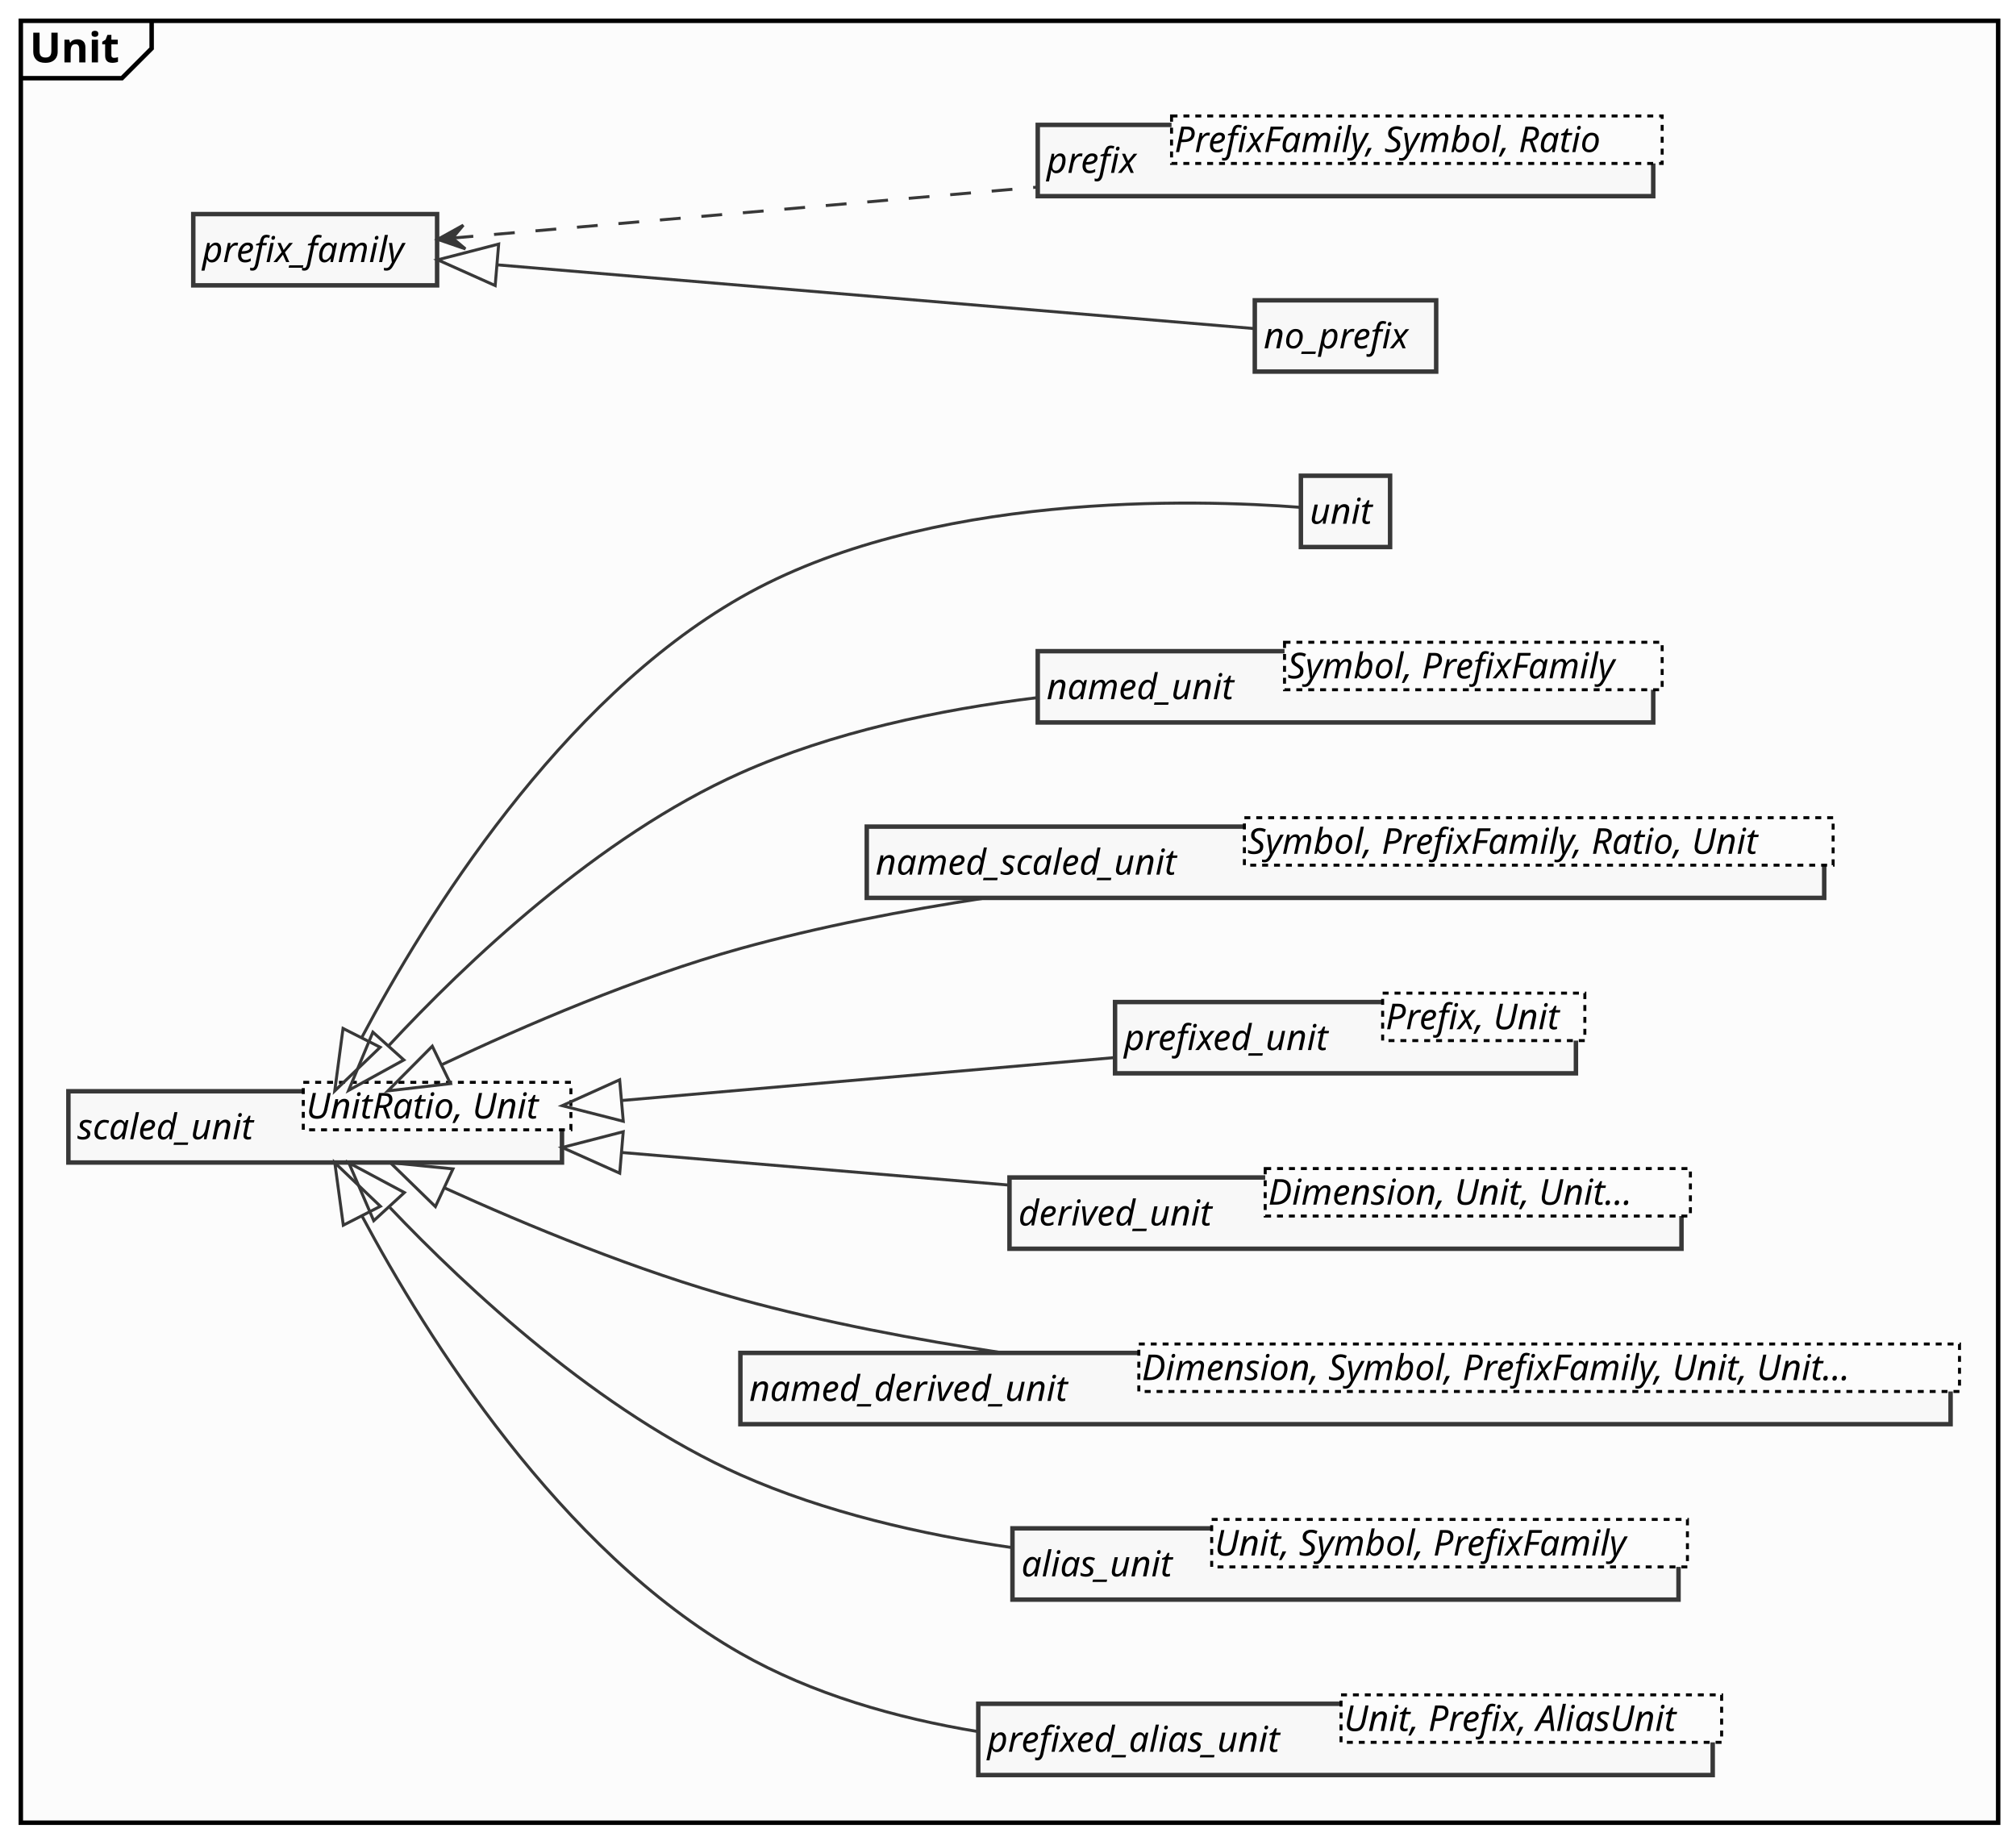
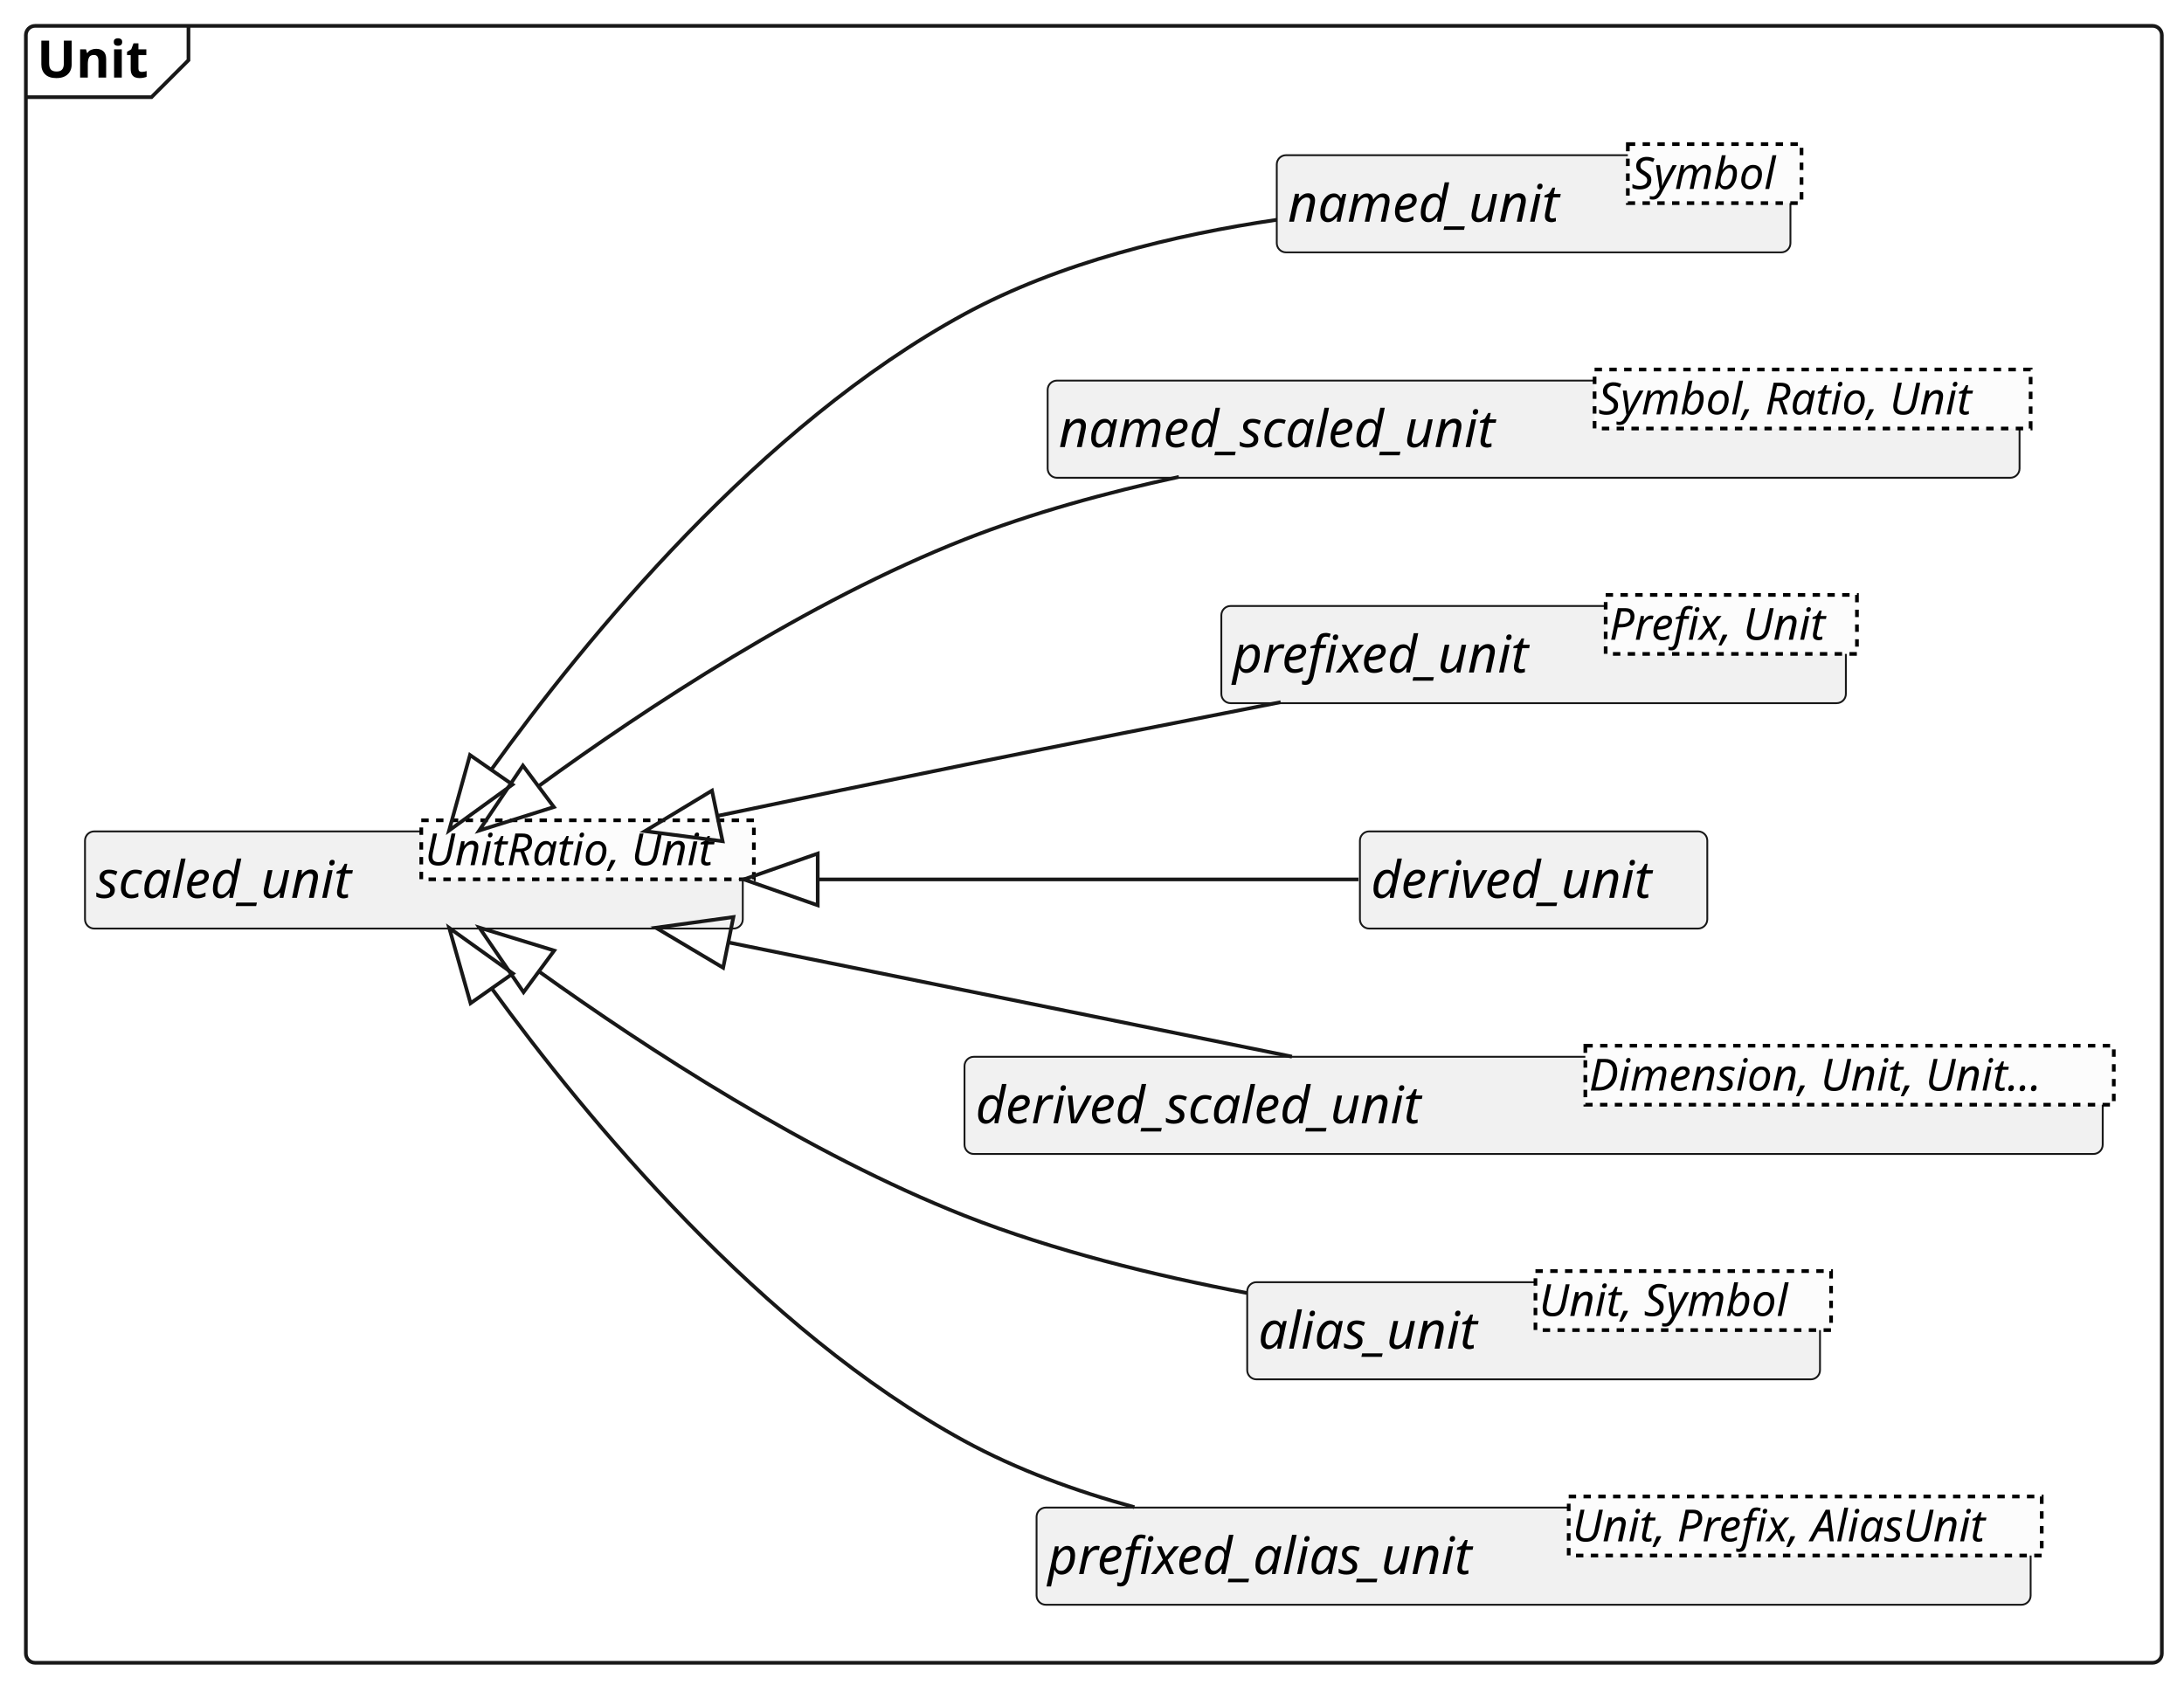
- <svg xmlns="http://www.w3.org/2000/svg" xmlns:xlink="http://www.w3.org/1999/xlink" contentScriptType="application/ecmascript" contentStyleType="text/css" height="619px" preserveAspectRatio="none" style="width:678px;height:619px;background:#FCFCFC;" version="1.1" viewBox="0 0 678 619" width="678px" zoomAndPan="magnify">
+ <svg xmlns="http://www.w3.org/2000/svg" xmlns:xlink="http://www.w3.org/1999/xlink" contentStyleType="text/css" height="456px" preserveAspectRatio="none" style="width:591px;height:456px;background:#FCFCFC;" version="1.1" viewBox="0 0 591 456" width="591px" zoomAndPan="magnify">
  <defs />
  <g>
-     <a href="../../framework/units.html" target="_top" title="../../framework/units.html" xlink:actuate="onRequest" xlink:href="../../framework/units.html" xlink:show="new" xlink:title="../../framework/units.html" xlink:type="simple">
-       <rect fill="#FCFCFC" height="606" style="stroke:#000000;stroke-width:1.5;" width="665" x="7" y="7" />
-       <path d="M51,7 L51,16.297 L41,26.297 L7,26.297 " fill="none" style="stroke:#000000;stroke-width:1.5;" />
-       <text fill="#000000" font-family="sans-serif" font-size="14" font-weight="bold" lengthAdjust="spacing" textLength="34" x="10" y="20.995">Unit</text>
+     <g id="cluster_Unit">
+       <a href="../../framework/units.html" target="_top" title="../../framework/units.html" xlink:actuate="onRequest" xlink:href="../../framework/units.html" xlink:show="new" xlink:title="../../framework/units.html" xlink:type="simple">
+         <rect height="443" rx="2.5" ry="2.5" style="stroke:#181818;stroke-width:1.0;fill:none;" width="578" x="7" y="7" />
+         <path d="M51,7 L51,16.297 L41,26.297 L7,26.297 " fill="none" style="stroke:#181818;stroke-width:1.0;" />
+         <text fill="#000000" font-family="sans-serif" font-size="14" font-weight="bold" lengthAdjust="spacing" textLength="34" x="10" y="20.995">Unit</text>
+       </a>
+     </g>
+     <g id="elem_scaled_unit">
+       <rect codeLine="12" fill="#F1F1F1" height="26.297" id="scaled_unit" rx="2.5" ry="2.5" style="stroke:#181818;stroke-width:0.5;" width="178" x="23" y="225" />
+       <text fill="#000000" font-family="sans-serif" font-size="14" font-style="italic" lengthAdjust="spacing" textLength="80" x="26" y="242.995">scaled_unit</text>
+       <rect fill="#FCFCFC" height="15.969" style="stroke:#000000;stroke-width:1.0;stroke-dasharray:2.0,2.0;" width="90" x="114" y="222" />
+       <text fill="#000000" font-family="sans-serif" font-size="12" font-style="italic" lengthAdjust="spacing" textLength="88" x="115" y="234.139">UnitRatio, Unit</text>
+     </g>
+     <a href="../../framework/units.html#aliased-units" target="_top" title="../../framework/units.html#aliased-units" xlink:actuate="onRequest" xlink:href="../../framework/units.html#aliased-units" xlink:show="new" xlink:title="../../framework/units.html#aliased-units" xlink:type="simple">
+       <g id="elem_prefixed_alias_unit">
+         <rect codeLine="14" fill="#F1F1F1" height="26.297" id="prefixed_alias_unit" rx="2.5" ry="2.5" style="stroke:#181818;stroke-width:0.5;" width="269" x="280.5" y="408" />
+         <text fill="#000000" font-family="sans-serif" font-size="14" font-style="italic" lengthAdjust="spacing" textLength="133" x="283.5" y="425.995">prefixed_alias_unit</text>
+         <rect fill="#FCFCFC" height="15.969" style="stroke:#000000;stroke-width:1.0;stroke-dasharray:2.0,2.0;" width="128" x="424.5" y="405" />
+         <text fill="#000000" font-family="sans-serif" font-size="12" font-style="italic" lengthAdjust="spacing" textLength="126" x="425.5" y="417.139">Unit, Prefix, AliasUnit</text>
+       </g>
+     </a>
+     <a href="../../framework/units.html#aliased-units" target="_top" title="../../framework/units.html#aliased-units" xlink:actuate="onRequest" xlink:href="../../framework/units.html#aliased-units" xlink:show="new" xlink:title="../../framework/units.html#aliased-units" xlink:type="simple">
+       <g id="elem_alias_unit">
+         <rect codeLine="15" fill="#F1F1F1" height="26.297" id="alias_unit" rx="2.5" ry="2.5" style="stroke:#181818;stroke-width:0.5;" width="155" x="337.5" y="347" />
+         <text fill="#000000" font-family="sans-serif" font-size="14" font-style="italic" lengthAdjust="spacing" textLength="67" x="340.5" y="364.995">alias_unit</text>
+         <rect fill="#FCFCFC" height="15.969" style="stroke:#000000;stroke-width:1.0;stroke-dasharray:2.0,2.0;" width="80" x="415.5" y="344" />
+         <text fill="#000000" font-family="sans-serif" font-size="12" font-style="italic" lengthAdjust="spacing" textLength="78" x="416.5" y="356.139">Unit, Symbol</text>
+       </g>
+     </a>
+     <a href="../../framework/units.html#derived-scaled-units" target="_top" title="../../framework/units.html#derived-scaled-units" xlink:actuate="onRequest" xlink:href="../../framework/units.html#derived-scaled-units" xlink:show="new" xlink:title="../../framework/units.html#derived-scaled-units" xlink:type="simple">
+       <g id="elem_derived_deduced_unit">
+         <rect codeLine="16" fill="#F1F1F1" height="26.297" id="derived_scaled_unit" rx="2.5" ry="2.5" style="stroke:#181818;stroke-width:0.5;" width="308" x="261" y="286" />
+         <text fill="#000000" font-family="sans-serif" font-size="14" font-style="italic" lengthAdjust="spacing" textLength="157" x="264" y="303.995">derived_scaled_unit</text>
+         <rect fill="#FCFCFC" height="15.969" style="stroke:#000000;stroke-width:1.0;stroke-dasharray:2.0,2.0;" width="143" x="429" y="283" />
+         <text fill="#000000" font-family="sans-serif" font-size="12" font-style="italic" lengthAdjust="spacing" textLength="141" x="430" y="295.139">Dimension, Unit, Unit...</text>
+       </g>
+     </a>
+     <a href="../../framework/units.html#derived-unnamed-units" target="_top" title="../../framework/units.html#derived-unnamed-units" xlink:actuate="onRequest" xlink:href="../../framework/units.html#derived-unnamed-units" xlink:show="new" xlink:title="../../framework/units.html#derived-unnamed-units" xlink:type="simple">
+       <g id="elem_derived_unit">
+         <rect codeLine="17" fill="#F1F1F1" height="26.297" id="derived_unit" rx="2.5" ry="2.5" style="stroke:#181818;stroke-width:0.5;" width="94" x="368" y="225" />
+         <text fill="#000000" font-family="sans-serif" font-size="14" font-style="italic" lengthAdjust="spacing" textLength="88" x="371" y="242.995">derived_unit</text>
+       </g>
    </a>
    <a href="../../framework/units.html#prefixed-unit" target="_top" title="../../framework/units.html#prefixed-unit" xlink:actuate="onRequest" xlink:href="../../framework/units.html#prefixed-unit" xlink:show="new" xlink:title="../../framework/units.html#prefixed-unit" xlink:type="simple">
-       <rect codeLine="11" fill="#F8F8F8" height="23.969" id="prefix_family" style="stroke:#383838;stroke-width:1.5;" width="82" x="65" y="72" />
-       <text fill="#000000" font-family="sans-serif" font-size="12" font-style="italic" lengthAdjust="spacing" textLength="76" x="68" y="88.139">prefix_family</text>
+       <g id="elem_prefixed_unit">
+         <rect codeLine="18" fill="#F1F1F1" height="26.297" id="prefixed_unit" rx="2.5" ry="2.5" style="stroke:#181818;stroke-width:0.5;" width="169" x="330.5" y="164" />
+         <text fill="#000000" font-family="sans-serif" font-size="14" font-style="italic" lengthAdjust="spacing" textLength="93" x="333.5" y="181.995">prefixed_unit</text>
+         <rect fill="#FCFCFC" height="15.969" style="stroke:#000000;stroke-width:1.0;stroke-dasharray:2.0,2.0;" width="68" x="434.5" y="161" />
+         <text fill="#000000" font-family="sans-serif" font-size="12" font-style="italic" lengthAdjust="spacing" textLength="66" x="435.5" y="173.139">Prefix, Unit</text>
+       </g>
    </a>
    <a href="../../framework/units.html#named-scaled-units" target="_top" title="../../framework/units.html#named-scaled-units" xlink:actuate="onRequest" xlink:href="../../framework/units.html#named-scaled-units" xlink:show="new" xlink:title="../../framework/units.html#named-scaled-units" xlink:type="simple">
-       <rect codeLine="12" fill="#F8F8F8" height="23.969" id="no_prefix" style="stroke:#383838;stroke-width:1.5;" width="61" x="422" y="101" />
-       <text fill="#000000" font-family="sans-serif" font-size="12" font-style="italic" lengthAdjust="spacing" textLength="55" x="425" y="117.139">no_prefix</text>
-     </a>
-     <a href="../../framework/units.html#prefixed-unit" target="_top" title="../../framework/units.html#prefixed-unit" xlink:actuate="onRequest" xlink:href="../../framework/units.html#prefixed-unit" xlink:show="new" xlink:title="../../framework/units.html#prefixed-unit" xlink:type="simple">
-       <rect codeLine="13" fill="#F8F8F8" height="23.969" id="prefix" style="stroke:#383838;stroke-width:1.5;" width="207" x="349" y="42" />
-       <text fill="#000000" font-family="sans-serif" font-size="12" font-style="italic" lengthAdjust="spacing" textLength="34" x="352" y="58.139">prefix</text>
-       <rect fill="#FCFCFC" height="15.969" style="stroke:#000000;stroke-width:1.0;stroke-dasharray:2.0,2.0;" width="165" x="394" y="39" />
-       <text fill="#000000" font-family="sans-serif" font-size="12" font-style="italic" lengthAdjust="spacing" textLength="163" x="395" y="51.139">PrefixFamily, Symbol, Ratio</text>
-     </a>
-     <rect codeLine="26" fill="#F8F8F8" height="23.969" id="scaled_unit" style="stroke:#383838;stroke-width:1.5;" width="166" x="23" y="367" />
-     <text fill="#000000" font-family="sans-serif" font-size="12" font-style="italic" lengthAdjust="spacing" textLength="68" x="26" y="383.139">scaled_unit</text>
-     <rect fill="#FCFCFC" height="15.969" style="stroke:#000000;stroke-width:1.0;stroke-dasharray:2.0,2.0;" width="90" x="102" y="364" />
-     <text fill="#000000" font-family="sans-serif" font-size="12" font-style="italic" lengthAdjust="spacing" textLength="88" x="103" y="376.139">UnitRatio, Unit</text>
-     <a href="../../framework/units.html#aliased-units" target="_top" title="../../framework/units.html#aliased-units" xlink:actuate="onRequest" xlink:href="../../framework/units.html#aliased-units" xlink:show="new" xlink:title="../../framework/units.html#aliased-units" xlink:type="simple">
-       <rect codeLine="28" fill="#F8F8F8" height="23.969" id="prefixed_alias_unit" style="stroke:#383838;stroke-width:1.5;" width="247" x="329" y="573" />
-       <text fill="#000000" font-family="sans-serif" font-size="12" font-style="italic" lengthAdjust="spacing" textLength="111" x="332" y="589.139">prefixed_alias_unit</text>
-       <rect fill="#FCFCFC" height="15.969" style="stroke:#000000;stroke-width:1.0;stroke-dasharray:2.0,2.0;" width="128" x="451" y="570" />
-       <text fill="#000000" font-family="sans-serif" font-size="12" font-style="italic" lengthAdjust="spacing" textLength="126" x="452" y="582.139">Unit, Prefix, AliasUnit</text>
-     </a>
-     <a href="../../framework/units.html#aliased-units" target="_top" title="../../framework/units.html#aliased-units" xlink:actuate="onRequest" xlink:href="../../framework/units.html#aliased-units" xlink:show="new" xlink:title="../../framework/units.html#aliased-units" xlink:type="simple">
-       <rect codeLine="29" fill="#F8F8F8" height="23.969" id="alias_unit" style="stroke:#383838;stroke-width:1.5;" width="224" x="340.5" y="514" />
-       <text fill="#000000" font-family="sans-serif" font-size="12" font-style="italic" lengthAdjust="spacing" textLength="56" x="343.5" y="530.139">alias_unit</text>
-       <rect fill="#FCFCFC" height="15.969" style="stroke:#000000;stroke-width:1.0;stroke-dasharray:2.0,2.0;" width="160" x="407.5" y="511" />
-       <text fill="#000000" font-family="sans-serif" font-size="12" font-style="italic" lengthAdjust="spacing" textLength="158" x="408.5" y="523.139">Unit, Symbol, PrefixFamily</text>
-     </a>
-     <a href="../../framework/units.html#derived-scaled-units" target="_top" title="../../framework/units.html#derived-scaled-units" xlink:actuate="onRequest" xlink:href="../../framework/units.html#derived-scaled-units" xlink:show="new" xlink:title="../../framework/units.html#derived-scaled-units" xlink:type="simple">
-       <rect codeLine="30" fill="#F8F8F8" height="23.969" id="named_derived_unit" style="stroke:#383838;stroke-width:1.5;" width="407" x="249" y="455" />
-       <text fill="#000000" font-family="sans-serif" font-size="12" font-style="italic" lengthAdjust="spacing" textLength="123" x="252" y="471.139">named_derived_unit</text>
-       <rect fill="#FCFCFC" height="15.969" style="stroke:#000000;stroke-width:1.0;stroke-dasharray:2.0,2.0;" width="276" x="383" y="452" />
-       <text fill="#000000" font-family="sans-serif" font-size="12" font-style="italic" lengthAdjust="spacing" textLength="274" x="384" y="464.139">Dimension, Symbol, PrefixFamily, Unit, Unit...</text>
-     </a>
-     <a href="../../framework/units.html#derived-scaled-units" target="_top" title="../../framework/units.html#derived-scaled-units" xlink:actuate="onRequest" xlink:href="../../framework/units.html#derived-scaled-units" xlink:show="new" xlink:title="../../framework/units.html#derived-scaled-units" xlink:type="simple">
-       <rect codeLine="31" fill="#F8F8F8" height="23.969" id="derived_unit" style="stroke:#383838;stroke-width:1.5;" width="226" x="339.5" y="396" />
-       <text fill="#000000" font-family="sans-serif" font-size="12" font-style="italic" lengthAdjust="spacing" textLength="75" x="342.5" y="412.139">derived_unit</text>
-       <rect fill="#FCFCFC" height="15.969" style="stroke:#000000;stroke-width:1.0;stroke-dasharray:2.0,2.0;" width="143" x="425.5" y="393" />
-       <text fill="#000000" font-family="sans-serif" font-size="12" font-style="italic" lengthAdjust="spacing" textLength="141" x="426.5" y="405.139">Dimension, Unit, Unit...</text>
-     </a>
-     <a href="../../framework/units.html#prefixed-unit" target="_top" title="../../framework/units.html#prefixed-unit" xlink:actuate="onRequest" xlink:href="../../framework/units.html#prefixed-unit" xlink:show="new" xlink:title="../../framework/units.html#prefixed-unit" xlink:type="simple">
-       <rect codeLine="32" fill="#F8F8F8" height="23.969" id="prefixed_unit" style="stroke:#383838;stroke-width:1.5;" width="155" x="375" y="337" />
-       <text fill="#000000" font-family="sans-serif" font-size="12" font-style="italic" lengthAdjust="spacing" textLength="79" x="378" y="353.139">prefixed_unit</text>
-       <rect fill="#FCFCFC" height="15.969" style="stroke:#000000;stroke-width:1.0;stroke-dasharray:2.0,2.0;" width="68" x="465" y="334" />
-       <text fill="#000000" font-family="sans-serif" font-size="12" font-style="italic" lengthAdjust="spacing" textLength="66" x="466" y="346.139">Prefix, Unit</text>
-     </a>
-     <a href="../../framework/units.html#named-scaled-units" target="_top" title="../../framework/units.html#named-scaled-units" xlink:actuate="onRequest" xlink:href="../../framework/units.html#named-scaled-units" xlink:show="new" xlink:title="../../framework/units.html#named-scaled-units" xlink:type="simple">
-       <rect codeLine="33" fill="#F8F8F8" height="23.969" id="named_scaled_unit" style="stroke:#383838;stroke-width:1.5;" width="322" x="291.5" y="278" />
-       <text fill="#000000" font-family="sans-serif" font-size="12" font-style="italic" lengthAdjust="spacing" textLength="116" x="294.5" y="294.139">named_scaled_unit</text>
-       <rect fill="#FCFCFC" height="15.969" style="stroke:#000000;stroke-width:1.0;stroke-dasharray:2.0,2.0;" width="198" x="418.5" y="275" />
-       <text fill="#000000" font-family="sans-serif" font-size="12" font-style="italic" lengthAdjust="spacing" textLength="196" x="419.5" y="287.139">Symbol, PrefixFamily, Ratio, Unit</text>
+       <g id="elem_named_scaled_unit">
+         <rect codeLine="19" fill="#F1F1F1" height="26.297" id="named_scaled_unit" rx="2.5" ry="2.5" style="stroke:#181818;stroke-width:0.5;" width="263" x="283.5" y="103" />
+         <text fill="#000000" font-family="sans-serif" font-size="14" font-style="italic" lengthAdjust="spacing" textLength="137" x="286.5" y="120.995">named_scaled_unit</text>
+         <rect fill="#FCFCFC" height="15.969" style="stroke:#000000;stroke-width:1.0;stroke-dasharray:2.0,2.0;" width="118" x="431.5" y="100" />
+         <text fill="#000000" font-family="sans-serif" font-size="12" font-style="italic" lengthAdjust="spacing" textLength="116" x="432.5" y="112.139">Symbol, Ratio, Unit</text>
+       </g>
    </a>
    <a href="../../framework/units.html#base-units" target="_top" title="../../framework/units.html#base-units" xlink:actuate="onRequest" xlink:href="../../framework/units.html#base-units" xlink:show="new" xlink:title="../../framework/units.html#base-units" xlink:type="simple">
-       <rect codeLine="34" fill="#F8F8F8" height="23.969" id="named_unit" style="stroke:#383838;stroke-width:1.5;" width="207" x="349" y="219" />
-       <text fill="#000000" font-family="sans-serif" font-size="12" font-style="italic" lengthAdjust="spacing" textLength="72" x="352" y="235.139">named_unit</text>
-       <rect fill="#FCFCFC" height="15.969" style="stroke:#000000;stroke-width:1.0;stroke-dasharray:2.0,2.0;" width="127" x="432" y="216" />
-       <text fill="#000000" font-family="sans-serif" font-size="12" font-style="italic" lengthAdjust="spacing" textLength="125" x="433" y="228.139">Symbol, PrefixFamily</text>
+       <g id="elem_named_unit">
+         <rect codeLine="20" fill="#F1F1F1" height="26.297" id="named_unit" rx="2.5" ry="2.5" style="stroke:#181818;stroke-width:0.5;" width="139" x="345.5" y="42" />
+         <text fill="#000000" font-family="sans-serif" font-size="14" font-style="italic" lengthAdjust="spacing" textLength="84" x="348.5" y="59.995">named_unit</text>
+         <rect fill="#FCFCFC" height="15.969" style="stroke:#000000;stroke-width:1.0;stroke-dasharray:2.0,2.0;" width="47" x="440.5" y="39" />
+         <text fill="#000000" font-family="sans-serif" font-size="12" font-style="italic" lengthAdjust="spacing" textLength="45" x="441.5" y="51.139">Symbol</text>
+       </g>
    </a>
-     <a href="../../framework/units.html#derived-unnamed-units" target="_top" title="../../framework/units.html#derived-unnamed-units" xlink:actuate="onRequest" xlink:href="../../framework/units.html#derived-unnamed-units" xlink:show="new" xlink:title="../../framework/units.html#derived-unnamed-units" xlink:type="simple">
-       <rect codeLine="35" fill="#F8F8F8" height="23.969" id="unit" style="stroke:#383838;stroke-width:1.5;" width="30" x="437.5" y="160" />
-       <text fill="#000000" font-family="sans-serif" font-size="12" font-style="italic" lengthAdjust="spacing" textLength="24" x="440.5" y="176.139">unit</text>
-     </a>
-     <path codeLine="15" d="M167.21,89.068 C241.552,95.327 365.078,105.725 421.603,110.483 " fill="none" id="prefix_family-backto-no_prefix" style="stroke:#383838;stroke-width:1.0;" />
-     <polygon fill="none" points="166.535,96.037,147.193,87.383,167.709,82.086,166.535,96.037" style="stroke:#383838;stroke-width:1.0;" />
-     <path codeLine="16" d="M152.197,80.064 C201.883,75.737 283.334,68.644 348.732,62.949 " fill="none" id="prefix_family-backto-prefix" style="stroke:#383838;stroke-width:1.0;stroke-dasharray:7.0,7.0;" />
-     <polygon fill="#383838" points="147.193,80.5,156.506,83.703,152.174,80.066,155.811,75.733,147.193,80.5" style="stroke:#383838;stroke-width:1.0;" />
-     <path codeLine="37" d="M121.677,348.907 C143.37,307.974 188.09,235.861 249,201 C311.726,165.099 402.687,167.95 437.358,170.629 " fill="none" id="scaled_unit-backto-unit" style="stroke:#383838;stroke-width:1.0;" />
-     <polygon fill="none" points="127.857,352.199,112.578,366.881,115.366,345.876,127.857,352.199" style="stroke:#383838;stroke-width:1.0;" />
-     <path codeLine="38" d="M130.613,351.798 C156.605,323.813 201.102,281.383 249,260 C279.89,246.21 315.826,238.667 348.778,234.632 " fill="none" id="scaled_unit-backto-named_unit" style="stroke:#383838;stroke-width:1.0;" />
-     <polygon fill="none" points="135.822,356.473,117.258,366.689,125.4,347.126,135.822,356.473" style="stroke:#383838;stroke-width:1.0;" />
-     <path codeLine="39" d="M148.735,357.996 C176.499,344.874 214.14,328.686 249,319 C275.263,311.703 303.979,306.175 331.318,302.01 " fill="none" id="scaled_unit-backto-named_scaled_unit" style="stroke:#383838;stroke-width:1.0;" />
-     <polygon fill="none" points="151.495,364.437,130.445,366.872,145.382,351.842,151.495,364.437" style="stroke:#383838;stroke-width:1.0;" />
-     <path codeLine="40" d="M209.206,370.1 C262.255,365.48 325.987,359.93 374.771,355.682 " fill="none" id="scaled_unit-backto-prefixed_unit" style="stroke:#383838;stroke-width:1.0;" />
-     <polygon fill="none" points="209.611,377.091,189.079,371.852,208.396,363.144,209.611,377.091" style="stroke:#383838;stroke-width:1.0;" />
-     <path codeLine="41" d="M209.24,387.607 C250.204,391.055 297.536,395.039 339.433,398.566 " fill="none" id="scaled_unit-backto-derived_unit" style="stroke:#383838;stroke-width:1.0;" />
-     <polygon fill="none" points="208.421,394.562,189.079,385.909,209.595,380.612,208.421,394.562" style="stroke:#383838;stroke-width:1.0;" />
-     <path codeLine="42" d="M149.575,399.543 C177.302,412.126 214.589,427.572 249,437 C277.193,444.724 308.173,450.582 337.239,454.975 " fill="none" id="scaled_unit-backto-named_derived_unit" style="stroke:#383838;stroke-width:1.0;" />
-     <polygon fill="none" points="146.43,405.801,131.253,391.014,152.338,393.109,146.43,405.801" style="stroke:#383838;stroke-width:1.0;" />
-     <path codeLine="43" d="M131.097,406.082 C157.237,433.557 201.619,474.947 249,496 C277.337,508.591 309.881,516.084 340.472,520.492 " fill="none" id="scaled_unit-backto-alias_unit" style="stroke:#383838;stroke-width:1.0;" />
-     <polygon fill="none" points="125.691,410.543,117.316,391.079,136.001,401.072,125.691,410.543" style="stroke:#383838;stroke-width:1.0;" />
-     <path codeLine="44" d="M121.723,408.926 C143.469,449.631 188.251,521.342 249,556 C273.061,569.727 301.259,577.782 328.839,582.346 " fill="none" id="scaled_unit-backto-prefixed_alias_unit" style="stroke:#383838;stroke-width:1.0;" />
-     <polygon fill="none" points="115.457,412.048,112.598,391.052,127.926,405.682,115.457,412.048" style="stroke:#383838;stroke-width:1.0;" />
+     <g id="link_scaled_unit_named_unit">
+       <path codeLine="22" d="M133.027,208.194 C158.437,172.883 205.676,115.067 261,85 C286.686,71.041 317.93,63.52 345.471,59.49 " fill="none" id="scaled_unit-backto-named_unit" style="stroke:#181818;stroke-width:1.0;" />
+       <polygon fill="none" points="138.679,212.326,121.521,224.76,127.181,204.34,138.679,212.326" style="stroke:#181818;stroke-width:1.0;" />
+     </g>
+     <g id="link_scaled_unit_named_scaled_unit">
+       <path codeLine="23" d="M145.911,212.637 C174.734,191.666 218.536,162.71 261,146 C279.262,138.814 299.451,133.292 319.011,129.068 " fill="none" id="scaled_unit-backto-named_scaled_unit" style="stroke:#181818;stroke-width:1.0;" />
+       <polygon fill="none" points="149.884,218.407,129.672,224.769,141.505,207.191,149.884,218.407" style="stroke:#181818;stroke-width:1.0;" />
+     </g>
+     <g id="link_scaled_unit_prefixed_unit">
+       <path codeLine="24" d="M194.254,220.784 C215.93,216.246 239.344,211.391 261,207 C288.988,201.325 319.892,195.233 346.556,190.03 " fill="none" id="scaled_unit-backto-prefixed_unit" style="stroke:#181818;stroke-width:1.0;" />
+       <polygon fill="none" points="195.542,227.667,174.53,224.927,192.664,213.966,195.542,227.667" style="stroke:#181818;stroke-width:1.0;" />
+     </g>
+     <g id="link_scaled_unit_derived_unit">
+       <path codeLine="25" d="M221.579,238 C271.79,238 328.764,238 367.604,238 " fill="none" id="scaled_unit-backto-derived_unit" style="stroke:#181818;stroke-width:1.0;" />
+       <polygon fill="none" points="221.276,245,201.276,238,221.276,231,221.276,245" style="stroke:#181818;stroke-width:1.0;" />
+     </g>
+     <g id="link_scaled_unit_derived_deduced_unit">
+       <path codeLine="26" d="M197.3,255.089 C218.121,259.31 240.369,263.819 261,268 C290.086,273.894 322.282,280.418 349.606,285.954 " fill="none" id="scaled_unit-backto-derived_scaled_unit" style="stroke:#181818;stroke-width:1.0;" />
+       <polygon fill="none" points="195.683,261.904,177.472,251.07,198.464,248.183,195.683,261.904" style="stroke:#181818;stroke-width:1.0;" />
+     </g>
+     <g id="link_scaled_unit_alias_unit">
+       <path codeLine="27" d="M145.982,263.005 C174.849,283.698 218.676,312.311 261,329 C285.078,338.494 312.484,345.219 337.384,349.919 " fill="none" id="scaled_unit-backto-alias_unit" style="stroke:#181818;stroke-width:1.0;" />
+       <polygon fill="none" points="141.677,268.529,129.714,251.039,149.972,257.251,141.677,268.529" style="stroke:#181818;stroke-width:1.0;" />
+     </g>
+     <g id="link_scaled_unit_prefixed_alias_unit">
+       <path codeLine="28" d="M133.104,267.552 C158.592,302.572 205.908,359.952 261,390 C275.157,397.721 290.998,403.528 306.976,407.893 " fill="none" id="scaled_unit-backto-prefixed_alias_unit" style="stroke:#181818;stroke-width:1.0;" />
+       <polygon fill="none" points="127.332,271.513,121.559,251.125,138.786,263.462,127.332,271.513" style="stroke:#181818;stroke-width:1.0;" />
+     </g>
  </g>
</svg>
